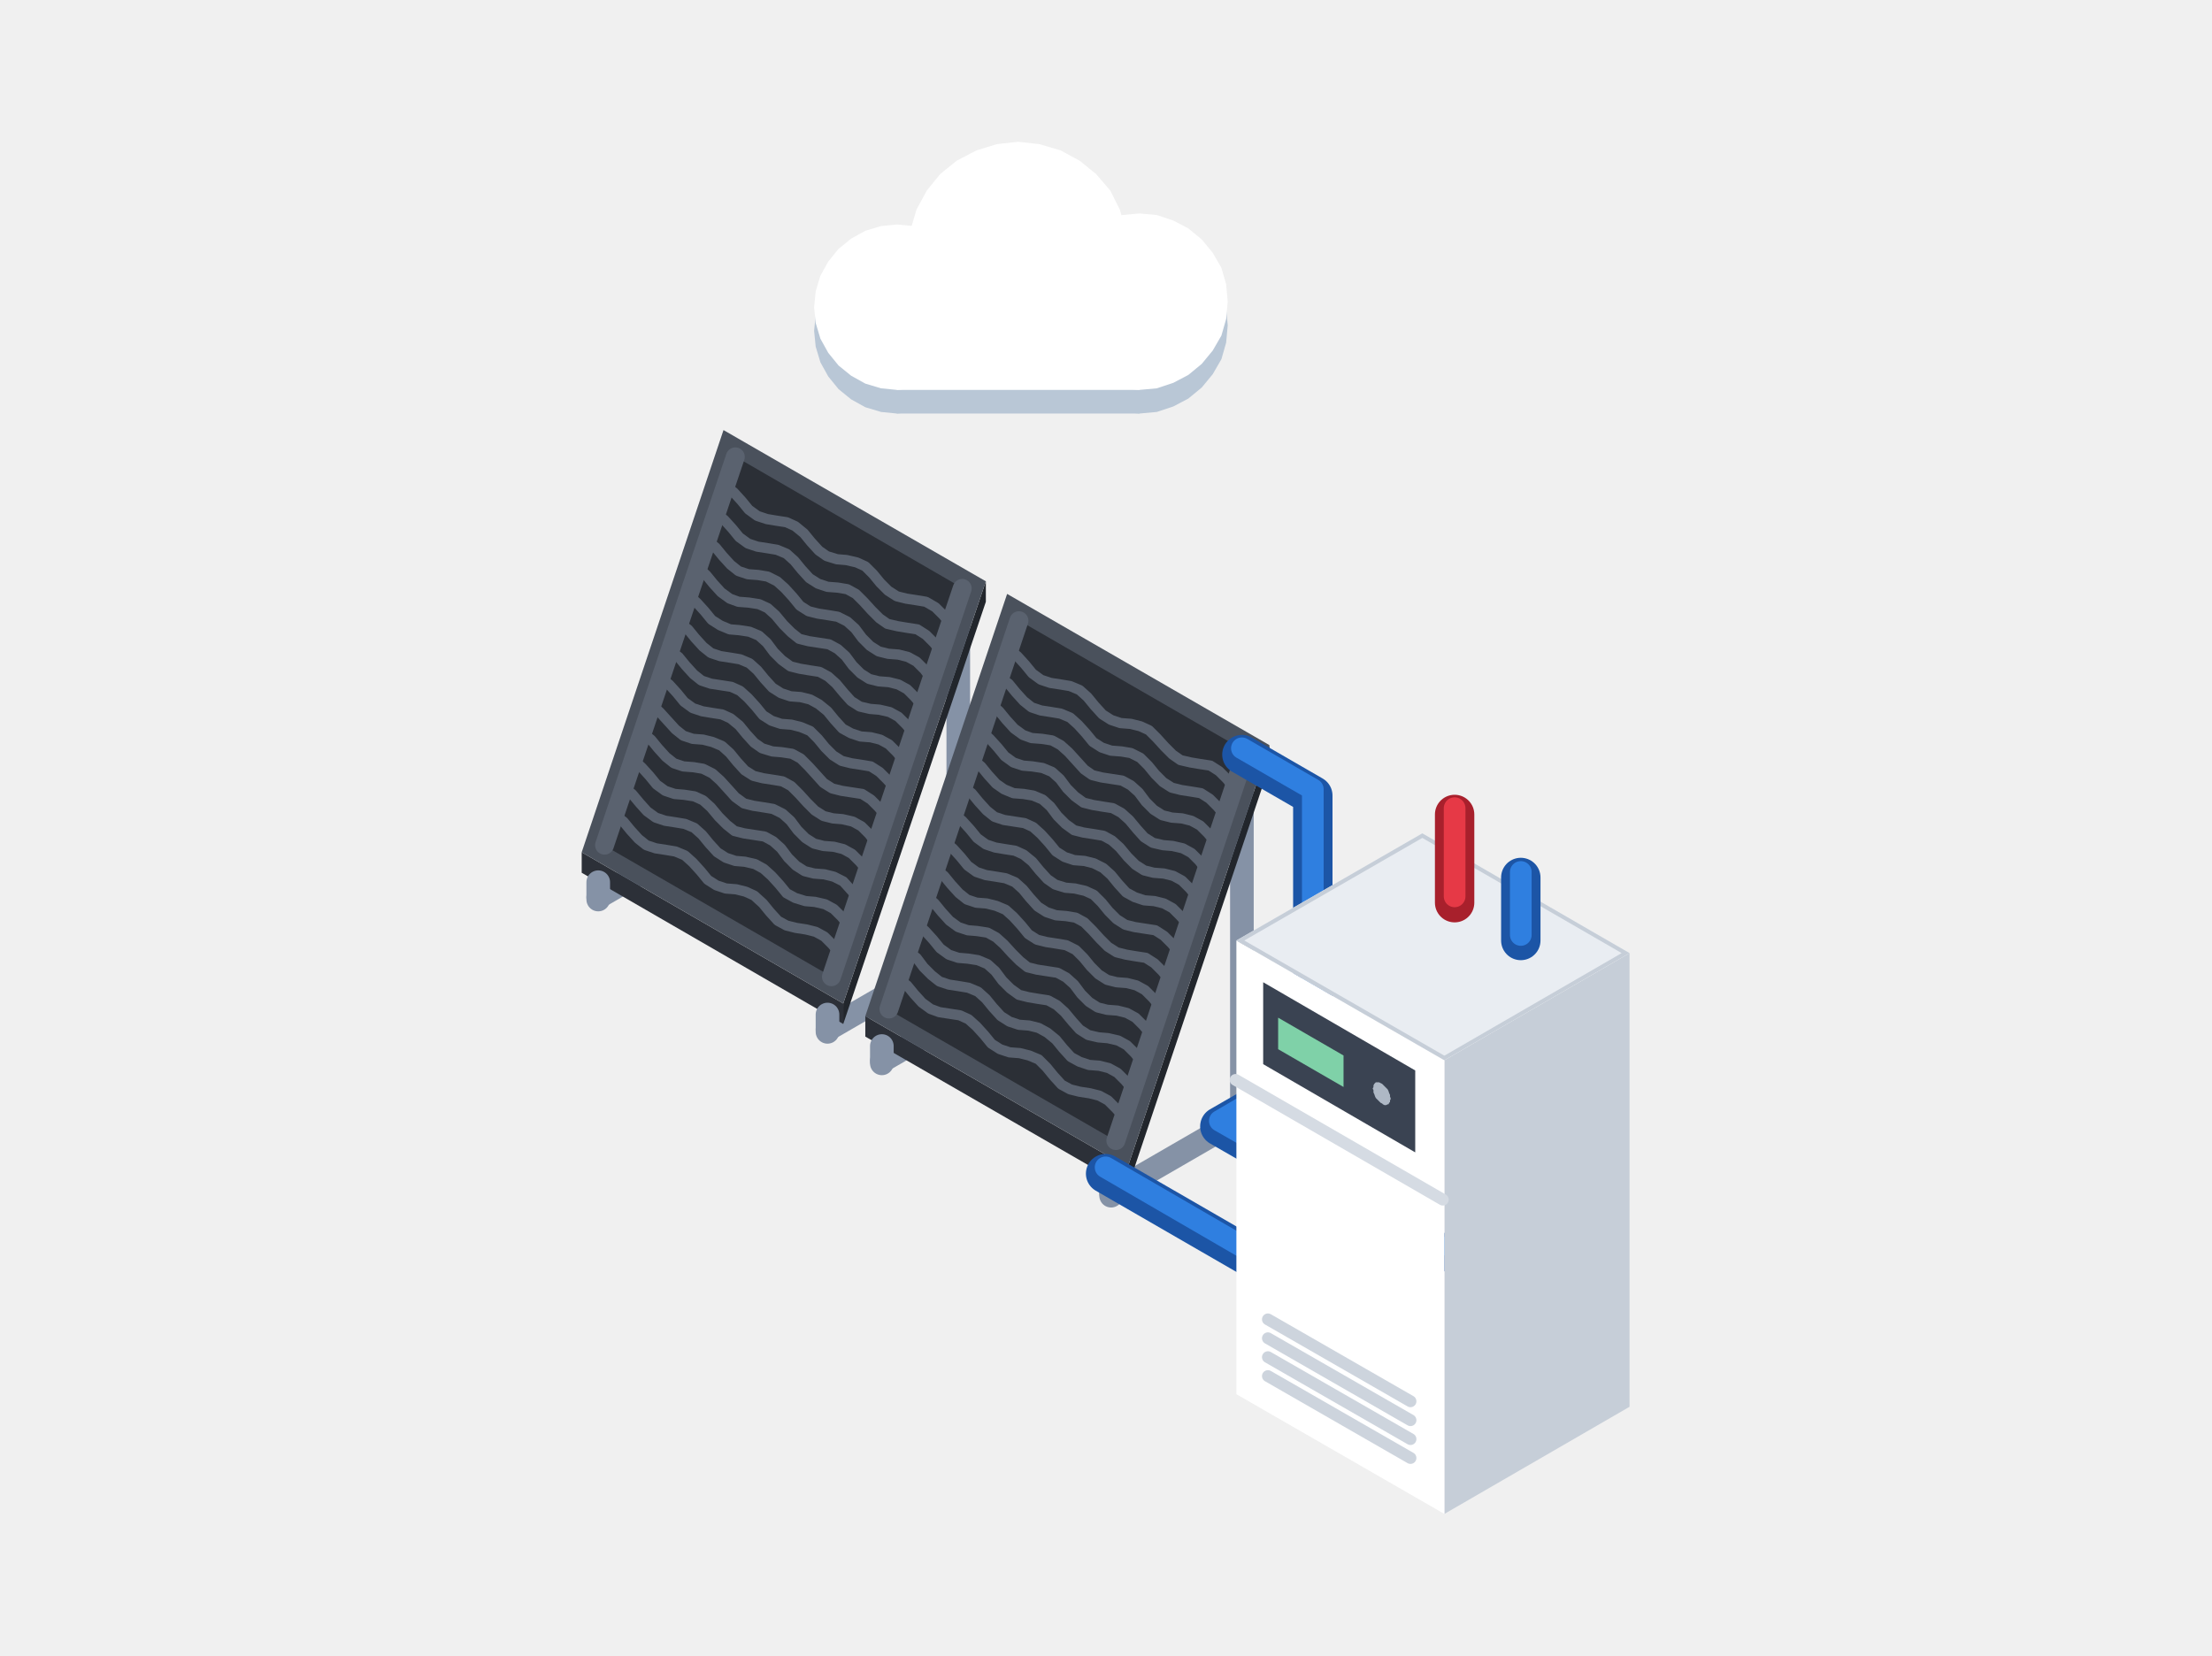
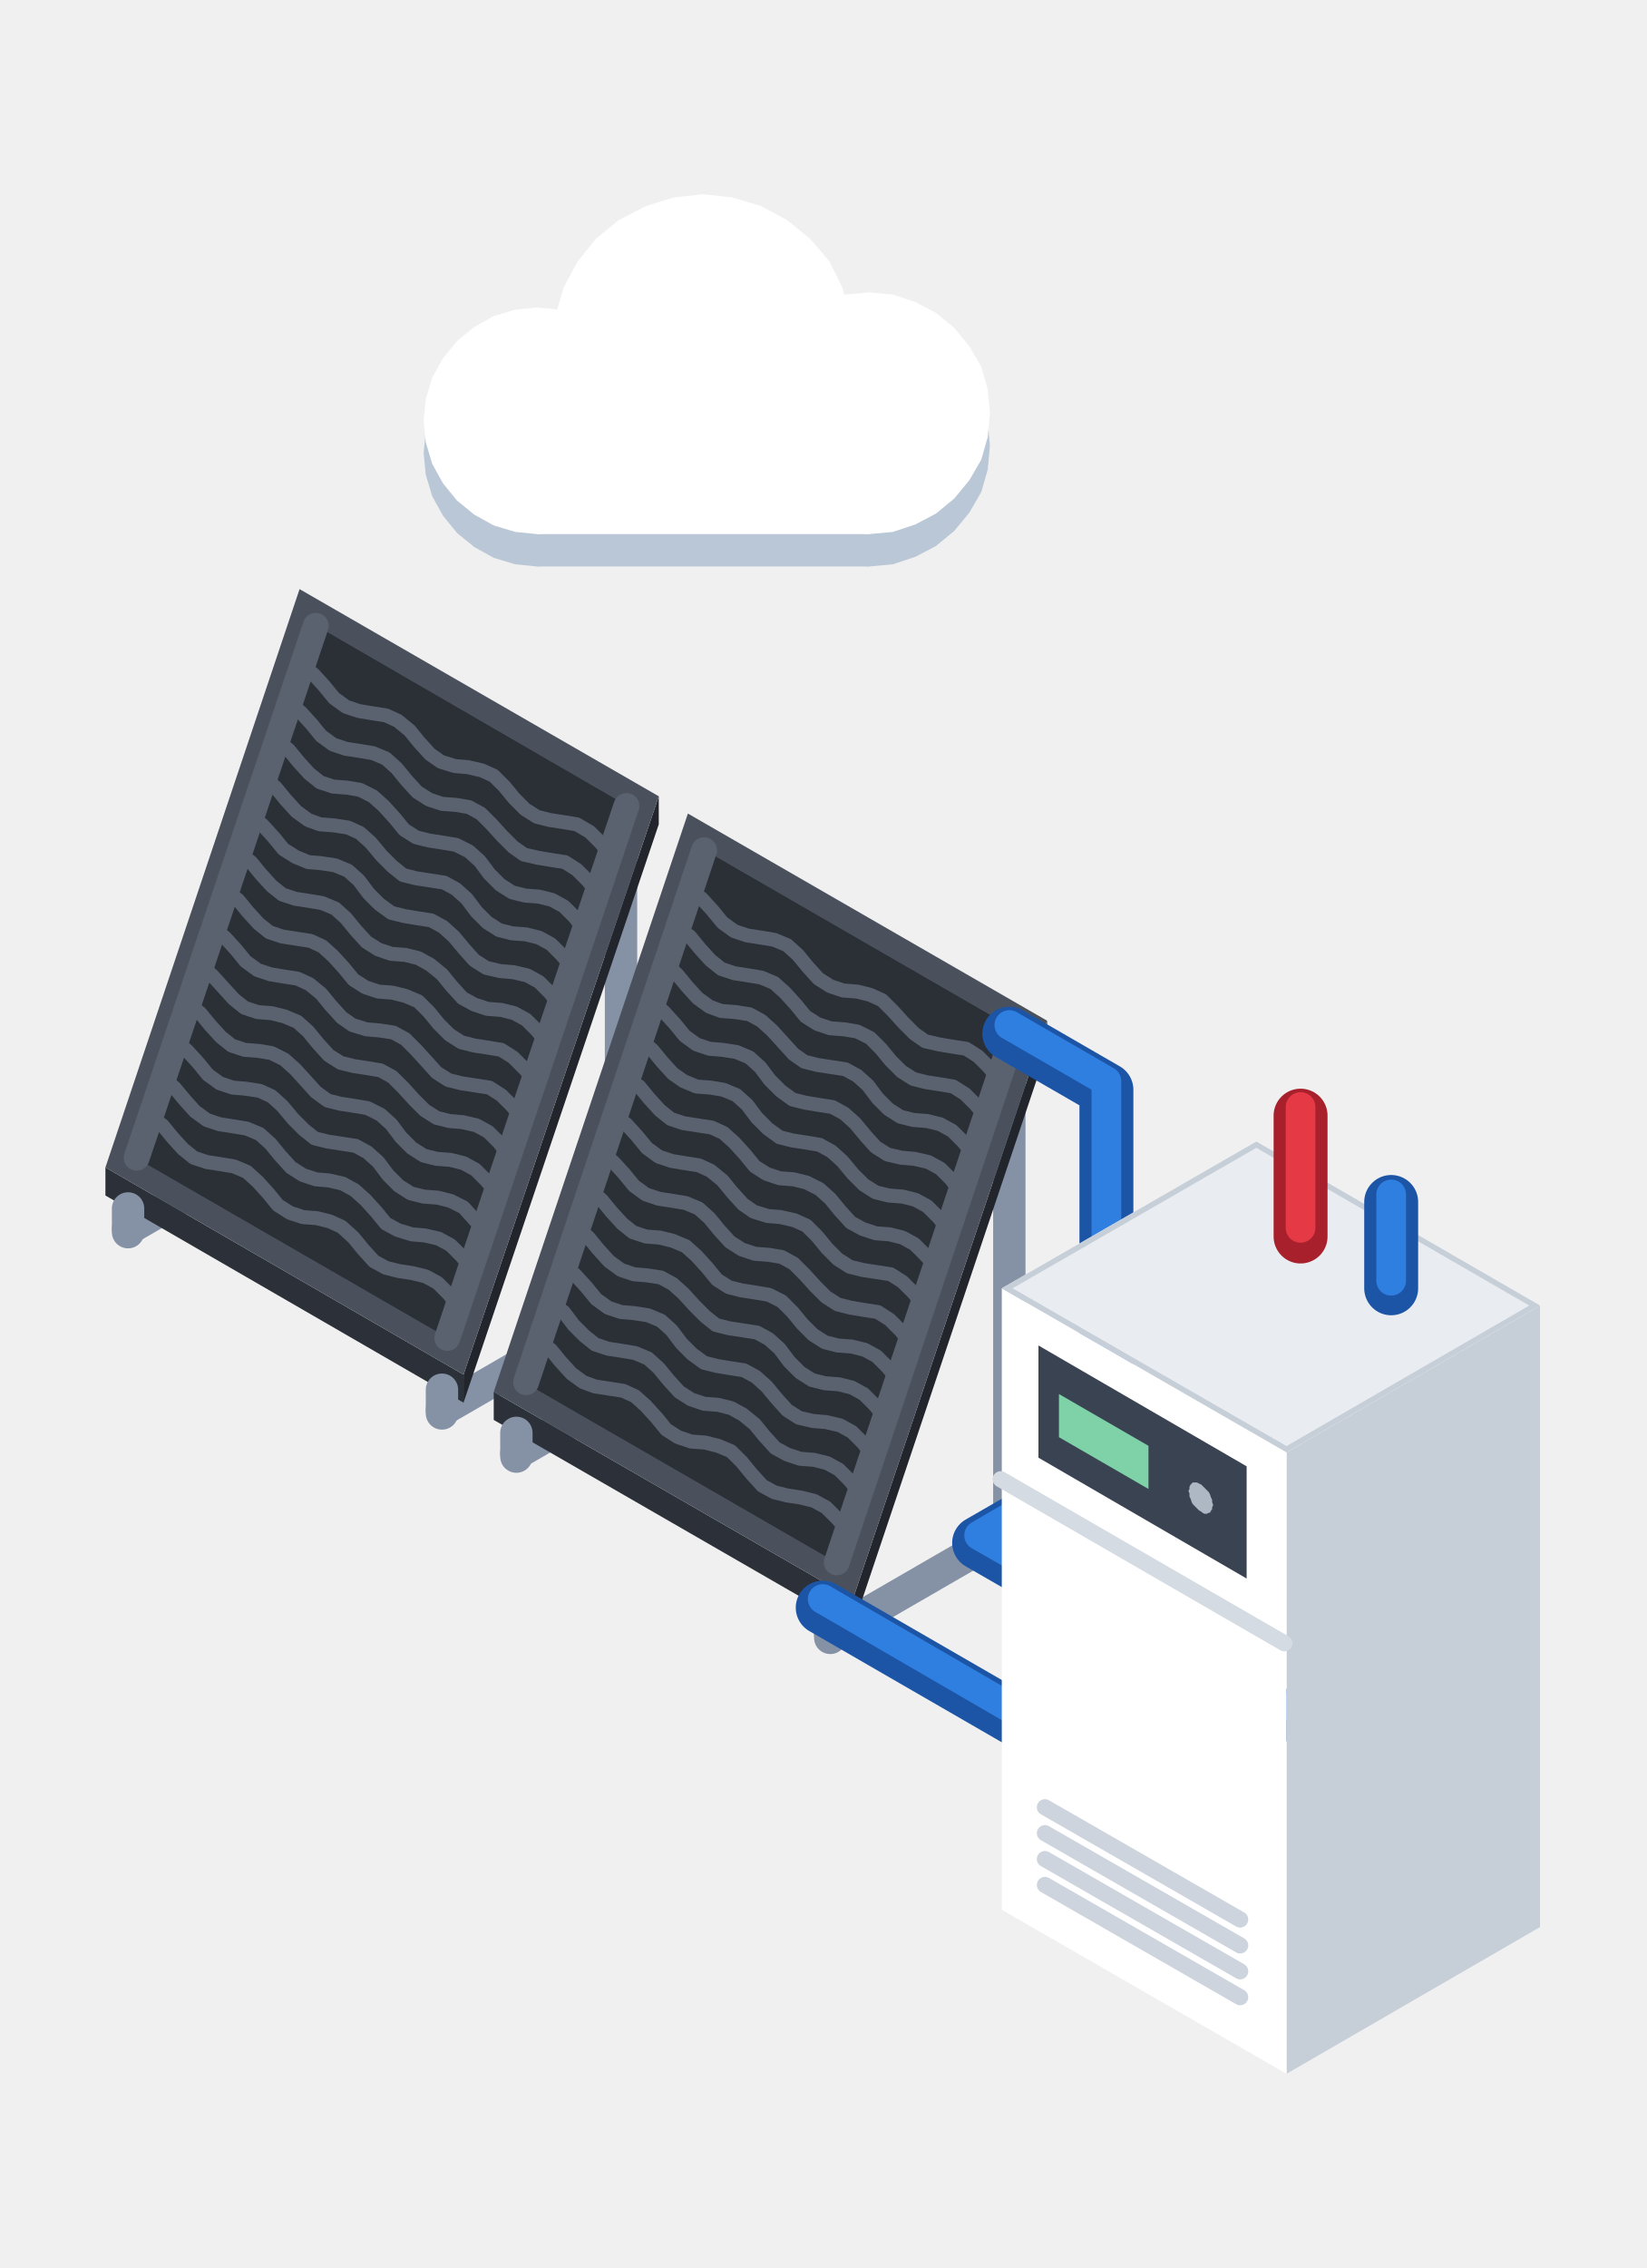
- <svg xmlns="http://www.w3.org/2000/svg" preserveAspectRatio="none" overflow="visible" style="display: block;" width="561" height="420" viewBox="0 0 561 420" fill="none">
+ <svg xmlns="http://www.w3.org/2000/svg" preserveAspectRatio="none" overflow="hidden" style="display: block;" width="305" height="420" viewBox="128 0 305 420" fill="none">
  <g id="pac-sur-capteurs-solaires-atmospheriques 1">
    <path id="Vector" d="M248.431 83.92L248.031 87.916L246.832 91.912L244.834 95.509L242.236 98.706L239.039 101.304L235.443 103.302L231.647 104.5L227.451 104.9L223.454 104.5L219.458 103.302L215.862 101.304L212.665 98.706L210.067 95.509L208.069 91.912L206.87 87.916L206.471 83.92L206.87 79.924L208.069 75.928L210.067 72.331L212.665 69.134L215.862 66.537L219.458 64.538L223.454 63.34L227.451 62.94L231.647 63.34L235.443 64.538L239.039 66.537L242.236 69.134L244.834 72.331L246.832 75.928L248.031 79.924L248.431 83.92Z" fill="#B9C7D6" />
    <path id="Vector_2" d="M286.195 69.933L285.595 75.328L283.997 80.723L281.599 85.519L278.002 89.715L273.806 93.111L269.011 95.709L263.616 97.307L258.221 97.907L252.826 97.307L247.631 95.709L242.636 93.111L238.44 89.715L235.043 85.519L232.446 80.723L230.847 75.328L230.248 69.933L230.847 64.538L232.446 59.144L235.043 54.348L238.44 50.152L242.636 46.755L247.631 44.158L252.826 42.559L258.221 41.96L263.616 42.559L269.011 44.158L273.806 46.755L278.002 50.152L281.599 54.348L283.997 59.144L285.595 64.538L286.195 69.933Z" fill="#B9C7D6" />
    <path id="Vector_3" d="M311.371 82.521L310.971 86.917L309.772 91.113L307.574 94.91L304.777 98.306L301.38 101.104L297.584 103.102L293.388 104.5L288.992 104.9L284.596 104.5L280.4 103.102L276.604 101.104L273.207 98.306L270.41 94.91L268.412 91.113L267.013 86.917L266.613 82.521L267.013 78.126L268.412 73.93L270.41 70.133L273.207 66.736L276.604 63.939L280.4 61.941L284.596 60.542L288.992 60.143L293.388 60.542L297.584 61.941L301.38 63.939L304.777 66.736L307.574 70.133L309.772 73.93L310.971 78.126L311.371 82.521Z" fill="#B9C7D6" />
    <path id="Vector_4" d="M227.451 83.92H288.992V104.9H227.451V83.92Z" fill="#B9C7D6" />
    <path id="Vector_5" d="M248.431 77.926L248.031 81.922L246.832 85.918L244.834 89.515L242.236 92.712L239.039 95.309L235.443 97.307L231.647 98.506L227.451 98.906L223.454 98.506L219.458 97.307L215.862 95.309L212.665 92.712L210.067 89.515L208.069 85.918L206.87 81.922L206.471 77.926L206.87 73.93L208.069 69.933L210.067 66.337L212.665 63.14L215.862 60.542L219.458 58.544L223.454 57.345L227.451 56.946L231.647 57.345L235.443 58.544L239.039 60.542L242.236 63.14L244.834 66.337L246.832 69.933L248.031 73.93L248.431 77.926Z" fill="white" />
    <path id="Vector_6" d="M286.195 63.939L285.595 69.334L283.997 74.729L281.599 79.524L278.002 83.72L273.806 87.117L269.011 89.715L263.616 91.313L258.221 91.912L252.826 91.313L247.631 89.715L242.636 87.117L238.44 83.72L235.043 79.524L232.446 74.729L230.847 69.334L230.248 63.939L230.847 58.544L232.446 53.149L235.043 48.354L238.44 44.158L242.636 40.761L247.631 38.164L252.826 36.565L258.221 35.966L263.616 36.565L269.011 38.164L273.806 40.761L278.002 44.158L281.599 48.354L283.997 53.149L285.595 58.544L286.195 63.939Z" fill="white" />
    <path id="Vector_7" d="M311.371 76.527L310.971 80.923L309.772 85.119L307.574 88.915L304.777 92.312L301.38 95.109L297.584 97.108L293.388 98.506L288.992 98.906L284.596 98.506L280.4 97.108L276.604 95.109L273.207 92.312L270.41 88.915L268.412 85.119L267.013 80.923L266.613 76.527L267.013 72.131L268.412 67.935L270.41 64.139L273.207 60.742L276.604 57.945L280.4 55.947L284.596 54.548L288.992 54.148L293.388 54.548L297.584 55.947L301.38 57.945L304.777 60.742L307.574 64.139L309.772 67.935L310.971 72.131L311.371 76.527Z" fill="white" />
    <path id="Vector_8" d="M227.451 77.926H288.992V98.906H227.451V77.926Z" fill="white" />
    <path id="Vector_9" d="M184.891 116.289V209.001" stroke-width="5.994" stroke-linecap="round" stroke-linejoin="round" stroke="#8592A6" />
    <path id="Vector_10" d="M184.891 208.402L151.723 227.583" stroke-width="5.994" stroke-linecap="round" stroke-linejoin="round" stroke="#8592A6" />
    <path id="Vector_11" d="M243.036 149.857V242.569" stroke-width="5.994" stroke-linecap="round" stroke-linejoin="round" stroke="#8592A6" />
    <path id="Vector_12" d="M243.036 241.97L209.867 261.151" stroke-width="5.994" stroke-linecap="round" stroke-linejoin="round" stroke="#8592A6" />
    <path id="Vector_13" d="M147.527 216.194L213.863 254.558V259.753L147.527 221.389V216.194Z" fill="#2C3038" />
    <path id="Vector_14" d="M213.863 254.558L250.029 147.46V152.655L213.863 259.753V254.558Z" fill="#22262C" />
    <path id="Vector_15" d="M147.527 216.194L213.863 254.558L250.029 147.46L183.492 109.096L147.527 216.194Z" fill="#4A515C" />
    <path id="Vector_16" d="M151.723 213.597L212.665 248.763L245.633 150.057L184.891 114.891L151.723 213.597Z" fill="#2B2F36" />
    <path id="Vector_17" d="M155.919 206.803L158.117 208.402L159.915 210.599L161.913 212.797L163.911 214.396L166.309 215.195L168.906 215.595L171.304 215.994L173.702 216.993L175.7 218.792L177.698 220.99L179.496 223.187L181.694 224.586L184.092 225.385L186.689 225.585L189.087 226.185L191.285 227.184L193.483 229.182L195.281 231.38L197.279 233.578L199.477 234.776L201.875 235.376L204.472 235.775L206.87 236.375L209.068 237.574L211.066 239.572L212.864 241.77" stroke-width="2.598" stroke-linecap="round" stroke-linejoin="round" stroke="#5A626F" />
    <path id="Vector_18" d="M158.316 199.81L160.314 201.408L162.313 203.806L164.111 205.804L166.309 207.402L168.706 208.202L171.304 208.601L173.702 209.001L176.099 210L178.098 211.798L179.896 213.996L181.894 216.194L184.092 217.593L186.49 218.392L188.887 218.592L191.485 219.191L193.683 220.39L195.681 222.188L197.679 224.386L199.477 226.584L201.675 227.783L204.273 228.582L206.67 228.782L209.268 229.382L211.466 230.58L213.464 232.578L215.262 234.776" stroke-width="2.598" stroke-linecap="round" stroke-linejoin="round" stroke="#5A626F" />
    <path id="Vector_19" d="M160.714 192.816L162.712 194.615L164.71 196.813L166.509 199.01L168.706 200.609L171.104 201.408L173.502 201.608L176.099 202.008L178.297 203.007L180.295 204.805L182.294 207.203L184.292 209.201L186.29 210.799L188.687 211.399L191.285 211.798L193.882 212.198L196.08 213.397L198.078 215.195L199.877 217.593L201.875 219.591L204.073 220.99L206.471 221.589L209.068 221.789L211.466 222.388L213.863 223.587L215.662 225.585L217.66 227.783" stroke-width="2.598" stroke-linecap="round" stroke-linejoin="round" stroke="#5A626F" />
    <path id="Vector_20" d="M162.912 185.823L165.11 187.621L166.908 189.819L168.906 192.017L170.904 193.616L173.302 194.415L175.9 194.615L178.297 195.014L180.695 196.213L182.693 198.011L184.691 200.209L186.49 202.207L188.687 203.806L191.085 204.405L193.683 204.805L196.08 205.205L198.478 206.403L200.476 208.202L202.275 210.599L204.273 212.598L206.471 213.996L208.868 214.596L211.466 214.795L213.863 215.395L216.061 216.594L218.059 218.592L220.058 220.99" stroke-width="2.598" stroke-linecap="round" stroke-linejoin="round" stroke="#5A626F" />
    <path id="Vector_21" d="M165.31 178.83L167.308 180.628L169.306 182.826L171.304 185.024L173.302 186.622L175.7 187.421L178.297 187.621L180.695 188.221L183.093 189.22L185.091 191.018L186.889 193.216L188.887 195.414L191.085 196.813L193.483 197.412L196.08 197.812L198.478 198.211L200.676 199.41L202.674 201.408L204.672 203.606L206.67 205.604L208.868 207.003L211.266 207.602L213.664 207.802L216.261 208.402L218.459 209.6L220.457 211.598L222.255 213.996" stroke-width="2.598" stroke-linecap="round" stroke-linejoin="round" stroke="#5A626F" />
    <path id="Vector_22" d="M167.707 172.036L169.706 173.635L171.704 175.833L173.502 178.03L175.7 179.629L178.098 180.428L180.495 180.828L183.093 181.227L185.291 182.226L187.489 184.025L189.287 186.223L191.285 188.421L193.283 189.819L195.881 190.618L198.278 190.818L200.876 191.218L203.074 192.417L205.072 194.415L207.07 196.613L208.868 198.611L211.066 200.01L213.464 200.609L216.061 201.009L218.659 201.408L220.857 202.807L222.855 204.805L224.653 207.003" stroke-width="2.598" stroke-linecap="round" stroke-linejoin="round" stroke="#5A626F" />
    <path id="Vector_23" d="M169.905 165.043L172.103 166.641L173.902 168.839L175.9 171.037L177.898 172.636L180.295 173.435L182.893 173.834L185.49 174.234L187.688 175.233L189.686 177.031L191.685 179.229L193.483 181.427L195.681 182.826L198.079 183.625L200.676 183.825L203.074 184.424L205.471 185.423L207.47 187.422L209.268 189.619L211.266 191.618L213.464 193.016L215.862 193.616L218.459 194.015L220.857 194.415L223.055 195.814L225.053 197.812L227.051 200.01" stroke-width="2.598" stroke-linecap="round" stroke-linejoin="round" stroke="#5A626F" />
    <path id="Vector_24" d="M172.303 158.049L174.501 159.648L176.299 161.846L178.297 164.044L180.295 165.642L182.693 166.441L185.291 166.841L187.688 167.241L190.086 168.24L192.084 170.038L193.882 172.236L195.881 174.434L198.078 175.833L200.476 176.632L203.074 176.832L205.471 177.431L207.669 178.63L209.867 180.428L211.666 182.626L213.664 184.824L215.862 186.023L218.259 186.822L220.857 187.022L223.255 187.621L225.452 188.82L227.451 190.818L229.249 193.016" stroke-width="2.598" stroke-linecap="round" stroke-linejoin="round" stroke="#5A626F" />
    <path id="Vector_25" d="M174.701 151.056L176.699 152.854L178.697 155.052L180.495 157.25L182.693 158.649L185.091 159.648L187.489 159.848L190.086 160.247L192.484 161.246L194.482 163.045L196.28 165.442L198.278 167.441L200.476 169.039L202.874 169.638L205.272 170.038L207.869 170.438L210.067 171.637L212.065 173.435L214.063 175.833L215.862 177.831L218.059 179.229L220.657 179.829L223.055 180.029L225.652 180.628L227.85 181.827L229.848 183.825L231.647 186.023" stroke-width="2.598" stroke-linecap="round" stroke-linejoin="round" stroke="#5A626F" />
    <path id="Vector_26" d="M177.098 144.063L179.097 145.861L180.895 148.059L182.893 150.257L185.091 151.855L187.289 152.655L189.886 152.854L192.484 153.254L194.682 154.253L196.68 156.051L198.678 158.449L200.676 160.447L202.674 162.046L205.072 162.645L207.669 163.045L210.267 163.444L212.465 164.643L214.463 166.441L216.261 168.839L218.259 170.837L220.457 172.236L222.855 172.835L225.452 173.035L227.85 173.635L230.048 174.833L232.046 176.832L234.044 179.229" stroke-width="2.598" stroke-linecap="round" stroke-linejoin="round" stroke="#5A626F" />
    <path id="Vector_27" d="M179.296 137.069L181.494 138.868L183.293 141.066L185.291 143.264L187.289 144.862L189.686 145.661L192.284 145.861L194.682 146.261L197.079 147.46L199.078 149.258L201.076 151.456L202.874 153.654L205.072 155.052L207.47 155.652L210.067 156.051L212.465 156.451L214.863 157.65L216.861 159.448L218.659 161.846L220.657 163.844L222.855 165.243L225.253 165.842L227.85 166.042L230.248 166.641L232.446 167.84L234.444 169.838L236.242 172.236" stroke-width="2.598" stroke-linecap="round" stroke-linejoin="round" stroke="#5A626F" />
    <path id="Vector_28" d="M181.694 130.276L183.692 131.874L185.69 134.072L187.489 136.27L189.686 137.869L192.084 138.668L194.682 139.068L197.079 139.467L199.477 140.466L201.475 142.265L203.274 144.462L205.272 146.66L207.47 148.059L209.867 148.858L212.465 149.058L214.863 149.458L217.06 150.657L219.059 152.655L221.057 154.853L223.055 156.851L225.053 158.249L227.65 158.849L230.048 159.248L232.646 159.648L234.843 161.047L236.842 163.045L238.64 165.243" stroke-width="2.598" stroke-linecap="round" stroke-linejoin="round" stroke="#5A626F" />
    <path id="Vector_29" d="M184.092 123.283L186.09 124.881L188.088 127.079L189.886 129.277L192.084 130.875L194.482 131.675L196.88 132.074L199.477 132.474L201.675 133.473L203.873 135.271L205.671 137.469L207.669 139.667L209.667 141.066L212.265 141.865L214.663 142.065L217.26 142.664L219.458 143.663L221.456 145.661L223.255 147.859L225.253 149.857L227.451 151.256L229.848 151.855L232.446 152.255L234.843 152.655L237.241 154.053L239.239 156.051L241.038 158.249" stroke-width="2.598" stroke-linecap="round" stroke-linejoin="round" stroke="#5A626F" />
    <path id="Vector_30" d="M153.321 214.396L186.49 115.89" stroke-width="4.795" stroke-linecap="round" stroke-linejoin="round" stroke="#5A626F" />
    <path id="Vector_31" d="M210.866 247.764L244.035 149.258" stroke-width="4.795" stroke-linecap="round" stroke-linejoin="round" stroke="#5A626F" />
    <path id="Vector_32" d="M151.723 223.787V228.183" stroke-width="5.994" stroke-linecap="round" stroke-linejoin="round" stroke="#8592A6" />
    <path id="Vector_33" d="M209.867 257.355V261.751" stroke-width="5.994" stroke-linecap="round" stroke-linejoin="round" stroke="#8592A6" />
    <path id="Vector_34" d="M256.823 157.85V250.561" stroke-width="5.994" stroke-linecap="round" stroke-linejoin="round" stroke="#8592A6" />
    <path id="Vector_35" d="M256.823 249.962L223.654 269.144" stroke-width="5.994" stroke-linecap="round" stroke-linejoin="round" stroke="#8592A6" />
    <path id="Vector_36" d="M314.967 191.418V284.129" stroke-width="5.994" stroke-linecap="round" stroke-linejoin="round" stroke="#8592A6" />
    <path id="Vector_37" d="M314.967 283.53L281.799 302.712" stroke-width="5.994" stroke-linecap="round" stroke-linejoin="round" stroke="#8592A6" />
    <path id="Vector_38" d="M219.458 257.755L285.995 296.118V301.313L219.458 262.95V257.755Z" fill="#2C3038" />
    <path id="Vector_39" d="M285.995 296.118L321.961 189.02V194.215L285.995 301.313V296.118Z" fill="#22262C" />
    <path id="Vector_40" d="M219.458 257.755L285.995 296.118L321.961 189.02L255.424 150.657L219.458 257.755Z" fill="#4A515C" />
    <path id="Vector_41" d="M223.654 255.157L284.596 290.324L317.765 191.618L256.823 156.451L223.654 255.157Z" fill="#2B2F36" />
    <path id="Vector_42" d="M227.85 248.363L230.048 249.962L231.846 252.16L233.844 254.358L236.042 255.956L238.24 256.755L240.838 257.155L243.435 257.555L245.633 258.554L247.631 260.352L249.629 262.55L251.428 264.748L253.626 266.147L256.023 266.946L258.621 267.146L261.019 267.745L263.416 268.744L265.414 270.742L267.213 272.94L269.211 275.138L271.409 276.337L273.806 276.936L276.404 277.336L278.802 277.935L281 279.134L282.998 281.132L284.996 283.33" stroke-width="2.598" stroke-linecap="round" stroke-linejoin="round" stroke="#5A626F" />
    <path id="Vector_43" d="M230.248 241.37L232.446 242.969L234.244 245.366L236.242 247.364L238.24 248.963L240.638 249.762L243.235 250.162L245.633 250.561L248.031 251.56L250.029 253.359L251.827 255.557L253.825 257.755L256.023 259.153L258.421 259.952L261.019 260.152L263.416 260.752L265.614 261.951L267.812 263.749L269.61 265.947L271.608 268.145L273.806 269.343L276.204 270.143L278.802 270.343L281.199 270.942L283.397 272.141L285.395 274.139L287.194 276.337" stroke-width="2.598" stroke-linecap="round" stroke-linejoin="round" stroke="#5A626F" />
    <path id="Vector_44" d="M232.646 234.377L234.644 236.175L236.642 238.373L238.44 240.571L240.638 242.169L243.036 242.969L245.433 243.168L248.031 243.568L250.429 244.567L252.427 246.365L254.225 248.763L256.223 250.761L258.421 252.36L260.819 252.959L263.216 253.359L265.814 253.758L268.012 254.957L270.01 256.755L272.008 259.153L273.806 261.151L276.004 262.55L278.602 263.149L281 263.349L283.597 263.949L285.795 265.147L287.793 267.146L289.591 269.343" stroke-width="2.598" stroke-linecap="round" stroke-linejoin="round" stroke="#5A626F" />
    <path id="Vector_45" d="M235.043 227.383L237.041 229.182L238.84 231.38L240.838 233.578L243.036 235.176L245.433 235.975L247.831 236.175L250.429 236.575L252.627 237.774L254.625 239.572L256.623 241.77L258.621 243.768L260.619 245.366L263.017 245.966L265.614 246.365L268.212 246.765L270.41 247.964L272.408 249.762L274.206 252.16L276.204 254.158L278.402 255.557L280.8 256.156L283.397 256.356L285.795 256.955L287.993 258.154L289.991 260.152L291.989 262.55" stroke-width="2.598" stroke-linecap="round" stroke-linejoin="round" stroke="#5A626F" />
    <path id="Vector_46" d="M237.241 220.39L239.439 222.188L241.237 224.386L243.235 226.584L245.234 228.183L247.631 228.982L250.229 229.182L252.627 229.781L255.024 230.78L257.022 232.578L259.02 234.776L260.819 236.974L263.017 238.373L265.414 238.972L268.012 239.372L270.41 239.772L272.807 240.971L274.805 242.969L276.604 245.167L278.602 247.165L280.8 248.563L283.197 249.163L285.795 249.363L288.193 249.962L290.391 251.161L292.389 253.159L294.387 255.557" stroke-width="2.598" stroke-linecap="round" stroke-linejoin="round" stroke="#5A626F" />
    <path id="Vector_47" d="M239.639 213.597L241.637 215.195L243.635 217.393L245.433 219.591L247.631 221.189L250.029 221.989L252.627 222.388L255.024 222.788L257.422 223.787L259.42 225.585L261.218 227.783L263.216 229.981L265.414 231.38L267.812 232.179L270.41 232.379L272.807 232.778L275.005 233.977L277.003 235.975L279.001 238.173L281 240.171L283.197 241.57L285.595 242.169L287.993 242.569L290.59 242.969L292.788 244.367L294.786 246.365L296.585 248.563" stroke-width="2.598" stroke-linecap="round" stroke-linejoin="round" stroke="#5A626F" />
    <path id="Vector_48" d="M242.037 206.603L244.035 208.202L246.033 210.4L247.831 212.598L250.029 214.196L252.427 214.995L254.824 215.395L257.422 215.794L259.62 216.794L261.818 218.592L263.616 220.79L265.614 222.988L267.612 224.386L270.21 225.186L272.608 225.385L275.205 225.985L277.403 226.984L279.401 228.982L281.199 231.18L283.197 233.178L285.395 234.577L287.793 235.176L290.391 235.576L292.988 235.975L295.186 237.374L297.184 239.372L298.982 241.57" stroke-width="2.598" stroke-linecap="round" stroke-linejoin="round" stroke="#5A626F" />
    <path id="Vector_49" d="M244.235 199.61L246.432 201.208L248.231 203.406L250.229 205.604L252.227 207.203L254.625 208.002L257.222 208.402L259.82 208.801L262.018 209.8L264.016 211.598L266.014 213.796L267.812 215.994L270.01 217.393L272.408 218.192L275.005 218.392L277.403 218.991L279.801 220.19L281.799 221.989L283.597 224.186L285.595 226.384L287.793 227.583L290.191 228.382L292.788 228.582L295.186 229.182L297.384 230.381L299.382 232.379L301.38 234.577" stroke-width="2.598" stroke-linecap="round" stroke-linejoin="round" stroke="#5A626F" />
    <path id="Vector_50" d="M246.632 192.617L248.83 194.415L250.628 196.613L252.627 198.811L254.625 200.209L257.022 201.208L259.62 201.408L262.018 201.808L264.415 202.807L266.413 204.605L268.212 207.003L270.21 209.001L272.408 210.599L274.805 211.199L277.403 211.598L279.801 211.998L281.999 213.197L283.997 214.995L285.995 217.393L287.993 219.391L290.191 220.79L292.588 221.389L295.186 221.589L297.584 222.188L299.782 223.387L301.78 225.385L303.578 227.583" stroke-width="2.598" stroke-linecap="round" stroke-linejoin="round" stroke="#5A626F" />
    <path id="Vector_51" d="M249.03 185.623L251.028 187.422L253.026 189.619L254.824 191.817L257.022 193.416L259.42 194.215L261.818 194.415L264.415 194.814L266.813 195.814L268.811 197.612L270.609 200.01L272.608 202.008L274.805 203.606L277.203 204.206L279.601 204.605L282.198 205.005L284.396 206.204L286.394 208.002L288.392 210.4L290.191 212.398L292.389 213.796L294.986 214.396L297.384 214.596L299.981 215.195L302.179 216.394L304.177 218.392L305.976 220.79" stroke-width="2.598" stroke-linecap="round" stroke-linejoin="round" stroke="#5A626F" />
    <path id="Vector_52" d="M251.428 178.63L253.426 180.428L255.224 182.626L257.222 184.824L259.42 186.422L261.618 187.222L264.216 187.422L266.813 187.821L269.011 189.02L271.009 190.818L273.007 193.016L275.005 195.214L277.003 196.613L279.401 197.212L281.999 197.612L284.596 198.011L286.794 199.21L288.792 201.009L290.59 203.406L292.588 205.404L294.786 206.803L297.184 207.402L299.782 207.602L302.179 208.202L304.377 209.401L306.375 211.399L308.373 213.796" stroke-width="2.598" stroke-linecap="round" stroke-linejoin="round" stroke="#5A626F" />
    <path id="Vector_53" d="M253.626 171.836L255.824 173.435L257.622 175.633L259.62 177.831L261.618 179.429L264.016 180.228L266.613 180.628L269.011 181.028L271.409 182.027L273.407 183.825L275.405 186.023L277.203 188.221L279.401 189.619L281.799 190.419L284.396 190.618L286.794 191.018L289.192 192.217L291.19 194.215L292.988 196.413L294.986 198.411L297.184 199.81L299.582 200.409L302.179 200.809L304.577 201.208L306.775 202.607L308.773 204.605L310.571 206.803" stroke-width="2.598" stroke-linecap="round" stroke-linejoin="round" stroke="#5A626F" />
    <path id="Vector_54" d="M256.023 164.843L258.021 166.441L260.02 168.639L261.818 170.837L264.016 172.436L266.413 173.235L269.011 173.635L271.409 174.034L273.806 175.033L275.804 176.832L277.603 179.029L279.601 181.227L281.799 182.626L284.196 183.425L286.794 183.625L289.192 184.225L291.39 185.224L293.388 187.222L295.386 189.42L297.384 191.418L299.382 192.816L301.98 193.416L304.377 193.815L306.975 194.215L309.173 195.614L311.171 197.612L312.969 199.81" stroke-width="2.598" stroke-linecap="round" stroke-linejoin="round" stroke="#5A626F" />
    <path id="Vector_55" d="M225.452 255.956L258.421 157.45" stroke-width="4.795" stroke-linecap="round" stroke-linejoin="round" stroke="#5A626F" />
    <path id="Vector_56" d="M282.998 289.324L315.966 190.818" stroke-width="4.795" stroke-linecap="round" stroke-linejoin="round" stroke="#5A626F" />
    <path id="Vector_57" d="M223.654 265.347V269.743" stroke-width="5.994" stroke-linecap="round" stroke-linejoin="round" stroke="#8592A6" />
    <path id="Vector_58" d="M281.799 298.915V303.311" stroke-width="5.994" stroke-linecap="round" stroke-linejoin="round" stroke="#8592A6" />
    <path id="Vector_59" d="M280.4 297.716L353.73 340.076" stroke-width="9.99" stroke-linecap="round" stroke-linejoin="round" stroke="#1C55A6" />
    <path id="Vector_60" d="M280.4 296.118L353.73 338.677" stroke-width="5.495" stroke-linecap="round" stroke-linejoin="round" stroke="#2F7FE0" />
    <path id="Vector_61" d="M314.967 191.418L332.95 201.808V272.141L309.372 285.728L364.92 317.697" stroke-width="9.99" stroke-linecap="round" stroke-linejoin="round" stroke="#1C55A6" />
    <path id="Vector_62" d="M314.967 189.819L332.95 200.209V270.542L309.372 284.329L364.92 316.099" stroke-width="5.495" stroke-linecap="round" stroke-linejoin="round" stroke="#2F7FE0" />
    <path id="Vector_63" d="M413.274 356.86L366.318 384.034V268.944L413.274 241.77V356.86Z" fill="#C6CED8" />
    <path id="Vector_64" d="M313.569 353.663L366.318 384.034V268.944L313.569 238.573V353.663Z" fill="white" />
    <g id="Vector_65">
      <path d="M360.724 211.399L413.274 241.77L366.318 268.944L313.569 238.573L360.724 211.399Z" fill="#E9EDF2" />
      <mask id="stroke0_0_4" fill="white">
        <path d="M360.724 211.399L413.274 241.77L366.318 268.944L313.569 238.573L360.724 211.399Z" />
      </mask>
      <path d="M360.724 211.399L413.274 241.77L366.318 268.944L313.569 238.573L360.724 211.399Z" stroke-width="2" stroke="#C6CED8" mask="url(#stroke0_0_4)" />
    </g>
    <path id="Vector_66" d="M320.362 269.943L358.925 292.322V271.541L320.362 249.163V269.943Z" fill="#3A4352" />
    <path id="Vector_67" d="M324.158 266.147L340.743 275.737V267.745L324.158 258.154V266.147Z" fill="#7FD1A8" />
    <path id="Vector_68" d="M352.731 278.735L352.531 278.135V277.736L352.332 277.336L352.132 276.736L351.932 276.337L351.532 275.937L351.133 275.538L350.733 275.138L350.533 274.938L350.134 274.738L349.734 274.539H349.334H348.935L348.735 274.738L348.535 274.938L348.335 275.338V275.737L348.136 276.137L348.335 276.537V277.136L348.535 277.536L348.735 278.135L348.935 278.535L349.334 278.934L349.734 279.334L350.134 279.734L350.533 279.933L350.733 280.133L351.133 280.333H351.532L351.932 280.133H352.132L352.332 279.734L352.531 279.534V279.134L352.731 278.735Z" fill="#AEB8C5" />
    <path id="Vector_69" d="M313.369 273.939L365.919 304.31" stroke-width="2.997" stroke-linecap="round" stroke-linejoin="round" stroke="#D5DBE3" />
    <path id="Vector_70" d="M321.561 349.068L357.726 369.848" stroke-width="2.997" stroke-linecap="round" stroke-linejoin="round" stroke="#CDD4DD" />
    <path id="Vector_71" d="M321.561 344.272L357.726 365.052" stroke-width="2.997" stroke-linecap="round" stroke-linejoin="round" stroke="#CDD4DD" />
    <path id="Vector_72" d="M321.561 339.477L357.726 360.257" stroke-width="2.997" stroke-linecap="round" stroke-linejoin="round" stroke="#CDD4DD" />
    <path id="Vector_73" d="M321.561 334.681L357.726 355.461" stroke-width="2.997" stroke-linecap="round" stroke-linejoin="round" stroke="#CDD4DD" />
    <path id="Vector_74" d="M368.916 228.982V206.603" stroke-width="9.99" stroke-linecap="round" stroke-linejoin="round" stroke="#A8202C" />
    <path id="Vector_75" d="M368.916 227.383V205.005" stroke-width="5.495" stroke-linecap="round" stroke-linejoin="round" stroke="#E63946" />
    <path id="Vector_76" d="M385.7 238.573V222.588" stroke-width="9.99" stroke-linecap="round" stroke-linejoin="round" stroke="#1C55A6" />
    <path id="Vector_77" d="M385.7 237.174V221.189" stroke-width="5.495" stroke-linecap="round" stroke-linejoin="round" stroke="#2F7FE0" />
  </g>
</svg>
